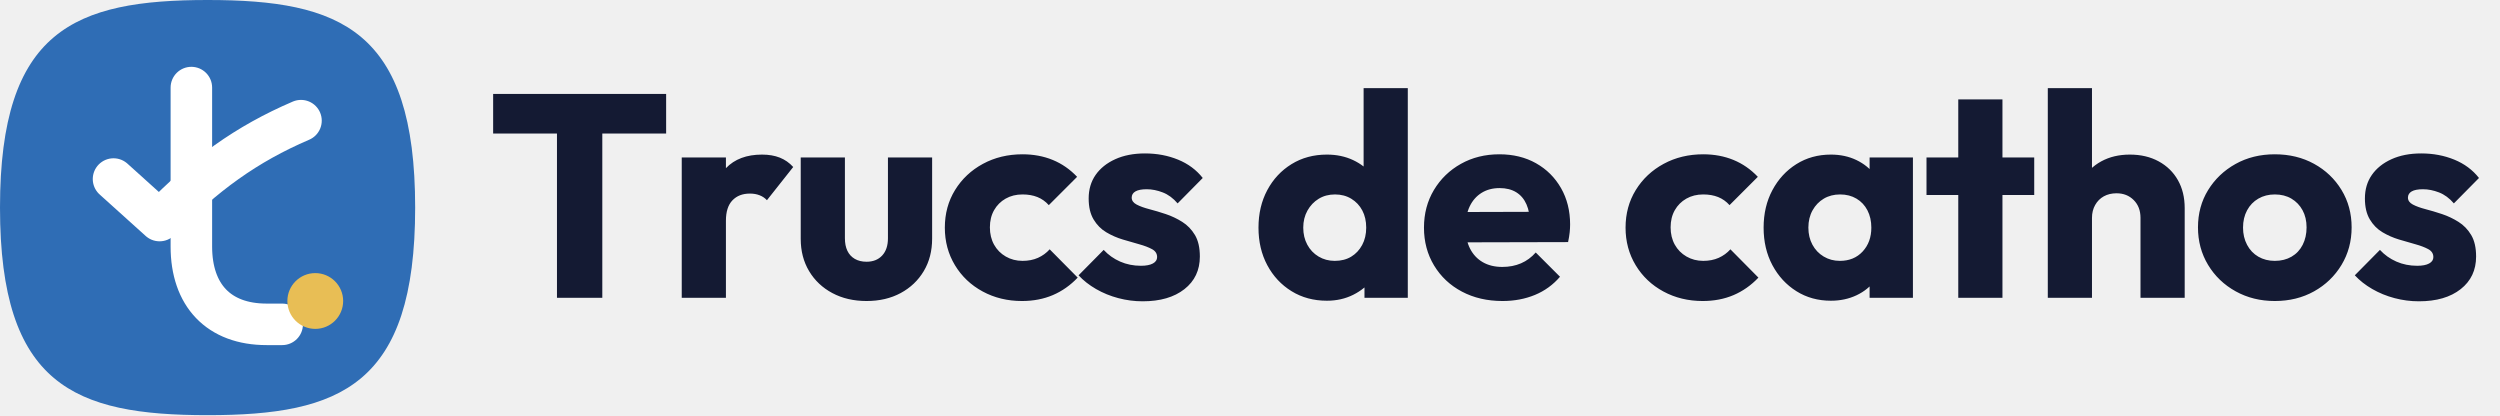
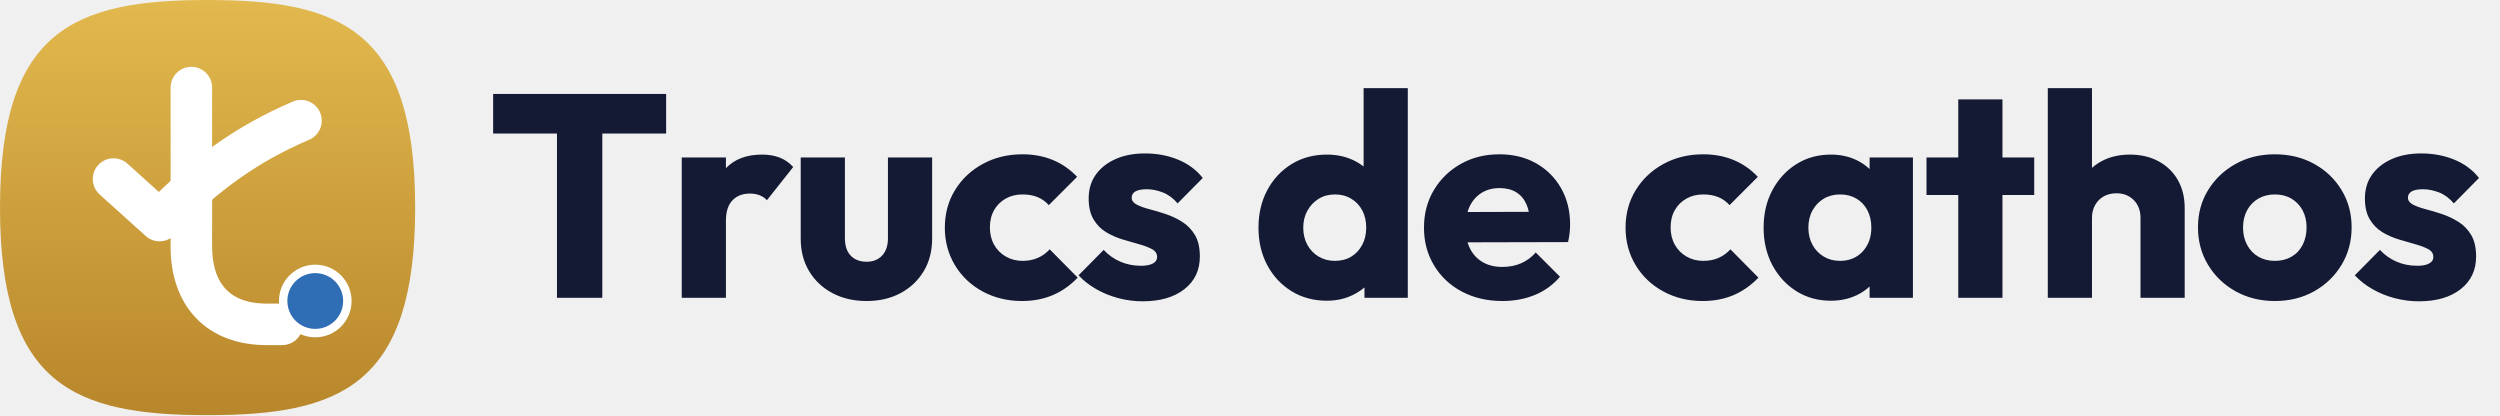
<svg xmlns="http://www.w3.org/2000/svg" viewBox="0 0 554 92" width="554" height="92" role="img" aria-label="Trucs de cathos">
  <g transform="translate(0 0) scale(1.4375)">
-     <path d="M32 0C52.5 0 64 4.6 64 32S52.5 64 32 64 0 59.4 0 32 11.5 0 32 0Z" fill="#2F6DB5" />
+     <defs>
+       <linearGradient id="tdc-or" x1="0" y1="0" x2="0" y2="1">
+         <stop offset="0" stop-color="#E2B94E" />
+         <stop offset="1" stop-color="#B8862B" />
+       </linearGradient>
+     </defs>
+     <path d="M32 0C52.5 0 64 4.6 64 32S52.5 64 32 64 0 59.4 0 32 11.5 0 32 0Z" fill="url(#tdc-or)" />
    <path d="M29.5 13.5V38c0 7.5 4.2 12 11.6 12h2.4" fill="none" stroke="#FFFFFF" stroke-width="6.4" stroke-linecap="round" stroke-linejoin="round" />
    <path d="M17.5 27.6 24.6 34C31.5 26.9 38 22.2 46.4 18.6" fill="none" stroke="#FFFFFF" stroke-width="6.4" stroke-linecap="round" stroke-linejoin="round" />
-     <circle cx="48.6" cy="46.4" r="4.3" fill="#E8BE55" />
+     <circle cx="48.6" cy="46.4" r="5.6" fill="#FFFFFF" />
+     <circle cx="48.6" cy="46.4" r="4.3" fill="#2F6DB5" />
  </g>
  <path d="M123.424 66.0V21.456H133.472V66.0ZM109.28 29.584V20.816H147.616V29.584ZM151.072 66.0V34.896H160.864V66.0ZM160.864 48.912 156.768 45.712Q157.984 40.272 160.864 37.264Q163.744 34.256 168.864 34.256Q171.104 34.256 172.8 34.928Q174.496 35.6 175.776 37.008L169.952 44.368Q169.312 43.664 168.352 43.28Q167.392 42.896 166.176 42.896Q163.744 42.896 162.304 44.4Q160.864 45.904 160.864 48.912ZM192.032 66.704Q187.744 66.704 184.448 64.944Q181.152 63.184 179.296 60.08Q177.44 56.976 177.44 52.944V34.896H187.232V52.816Q187.232 54.416 187.776 55.568Q188.32 56.72 189.408 57.36Q190.496 58.0 192.032 58.0Q194.208 58.0 195.488 56.624Q196.768 55.248 196.768 52.816V34.896H206.56V52.88Q206.56 56.976 204.704 60.08Q202.848 63.184 199.584 64.944Q196.32 66.704 192.032 66.704ZM226.464 66.704Q221.664 66.704 217.76 64.592Q213.856 62.48 211.616 58.768Q209.376 55.056 209.376 50.448Q209.376 45.776 211.648 42.096Q213.92 38.416 217.824 36.304Q221.728 34.192 226.592 34.192Q230.24 34.192 233.28 35.44Q236.32 36.688 238.688 39.184L232.416 45.456Q231.328 44.24 229.888 43.664Q228.448 43.088 226.592 43.088Q224.48 43.088 222.848 44.016Q221.216 44.944 220.288 46.576Q219.36 48.208 219.36 50.384Q219.36 52.56 220.288 54.224Q221.216 55.888 222.88 56.848Q224.544 57.808 226.592 57.808Q228.512 57.808 230.016 57.136Q231.52 56.464 232.608 55.248L238.816 61.52Q236.384 64.08 233.312 65.392Q230.24 66.704 226.464 66.704ZM253.216 66.768Q250.464 66.768 247.808 66.064Q245.152 65.36 242.88 64.048Q240.608 62.736 239.008 61.008L244.576 55.376Q246.112 57.04 248.224 57.968Q250.336 58.896 252.832 58.896Q254.56 58.896 255.488 58.384Q256.416 57.872 256.416 56.976Q256.416 55.824 255.296 55.216Q254.176 54.608 252.448 54.128Q250.72 53.648 248.8 53.072Q246.88 52.496 245.152 51.472Q243.424 50.448 242.336 48.624Q241.248 46.8 241.248 43.984Q241.248 40.976 242.784 38.768Q244.32 36.56 247.136 35.28Q249.952 34.0 253.728 34.0Q257.696 34.0 261.056 35.376Q264.416 36.752 266.528 39.44L260.96 45.072Q259.488 43.344 257.664 42.64Q255.84 41.936 254.112 41.936Q252.448 41.936 251.616 42.416Q250.784 42.896 250.784 43.792Q250.784 44.752 251.872 45.328Q252.96 45.904 254.688 46.352Q256.416 46.8 258.336 47.44Q260.256 48.08 261.984 49.168Q263.712 50.256 264.8 52.08Q265.888 53.904 265.888 56.848Q265.888 61.392 262.464 64.08Q259.04 66.768 253.216 66.768ZM294.048 66.64Q289.632 66.64 286.208 64.528Q282.784 62.416 280.832 58.768Q278.88 55.12 278.88 50.448Q278.88 45.776 280.832 42.128Q282.784 38.48 286.208 36.368Q289.632 34.256 294.048 34.256Q297.248 34.256 299.84 35.472Q302.432 36.688 304.128 38.832Q305.824 40.976 306.016 43.728V56.848Q305.824 59.6 304.16 61.808Q302.496 64.016 299.872 65.328Q297.248 66.64 294.048 66.64ZM295.776 57.808Q297.888 57.808 299.424 56.88Q300.96 55.952 301.856 54.288Q302.752 52.624 302.752 50.448Q302.752 48.272 301.888 46.64Q301.024 45.008 299.456 44.048Q297.888 43.088 295.84 43.088Q293.792 43.088 292.224 44.048Q290.656 45.008 289.728 46.672Q288.8 48.336 288.8 50.448Q288.8 52.56 289.696 54.224Q290.592 55.888 292.192 56.848Q293.792 57.808 295.776 57.808ZM311.968 66.0H302.368V57.616L303.84 50.064L302.176 42.512V19.536H311.968ZM332.96 66.704Q327.904 66.704 323.968 64.624Q320.032 62.544 317.792 58.832Q315.552 55.12 315.552 50.448Q315.552 45.776 317.76 42.096Q319.968 38.416 323.744 36.304Q327.52 34.192 332.256 34.192Q336.864 34.192 340.384 36.176Q343.904 38.16 345.92 41.68Q347.936 45.2 347.936 49.744Q347.936 50.576 347.84 51.504Q347.744 52.432 347.488 53.648L320.672 53.712V46.992L343.328 46.928L339.104 49.744Q339.04 47.056 338.272 45.296Q337.504 43.536 336.0 42.608Q334.496 41.68 332.32 41.68Q330.016 41.68 328.32 42.736Q326.624 43.792 325.696 45.712Q324.768 47.632 324.768 50.384Q324.768 53.136 325.76 55.088Q326.752 57.04 328.576 58.096Q330.4 59.152 332.896 59.152Q335.2 59.152 337.056 58.352Q338.912 57.552 340.32 55.952L345.696 61.328Q343.392 64.016 340.128 65.36Q336.864 66.704 332.96 66.704ZM377.312 66.704Q372.512 66.704 368.608 64.592Q364.704 62.48 362.464 58.768Q360.224 55.056 360.224 50.448Q360.224 45.776 362.496 42.096Q364.768 38.416 368.672 36.304Q372.576 34.192 377.44 34.192Q381.088 34.192 384.128 35.44Q387.168 36.688 389.536 39.184L383.264 45.456Q382.176 44.24 380.736 43.664Q379.296 43.088 377.44 43.088Q375.328 43.088 373.696 44.016Q372.064 44.944 371.136 46.576Q370.208 48.208 370.208 50.384Q370.208 52.56 371.136 54.224Q372.064 55.888 373.728 56.848Q375.392 57.808 377.44 57.808Q379.36 57.808 380.864 57.136Q382.368 56.464 383.456 55.248L389.664 61.52Q387.232 64.08 384.16 65.392Q381.088 66.704 377.312 66.704ZM405.728 66.64Q401.44 66.64 398.08 64.528Q394.72 62.416 392.768 58.768Q390.816 55.12 390.816 50.448Q390.816 45.776 392.768 42.128Q394.72 38.48 398.08 36.368Q401.44 34.256 405.728 34.256Q408.864 34.256 411.392 35.472Q413.92 36.688 415.52 38.832Q417.12 40.976 417.312 43.728V57.168Q417.12 59.92 415.552 62.064Q413.984 64.208 411.424 65.424Q408.864 66.64 405.728 66.64ZM407.712 57.808Q410.848 57.808 412.768 55.728Q414.688 53.648 414.688 50.448Q414.688 48.272 413.824 46.608Q412.96 44.944 411.392 44.016Q409.824 43.088 407.776 43.088Q405.728 43.088 404.16 44.016Q402.592 44.944 401.664 46.608Q400.736 48.272 400.736 50.448Q400.736 52.56 401.632 54.224Q402.528 55.888 404.128 56.848Q405.728 57.808 407.712 57.808ZM414.304 66.0V57.616L415.776 50.064L414.304 42.512V34.896H423.904V66.0ZM433.952 66.0V22.032H443.744V66.0ZM426.912 43.216V34.896H450.784V43.216ZM474.336 66.0V48.272Q474.336 45.84 472.832 44.336Q471.328 42.832 469.024 42.832Q467.424 42.832 466.208 43.504Q464.992 44.176 464.288 45.424Q463.584 46.672 463.584 48.272L459.808 46.416Q459.808 42.768 461.344 40.016Q462.88 37.264 465.632 35.76Q468.384 34.256 471.968 34.256Q475.616 34.256 478.368 35.76Q481.12 37.264 482.624 39.92Q484.128 42.576 484.128 46.096V66.0ZM453.792 66.0V19.536H463.584V66.0ZM504.096 66.704Q499.296 66.704 495.424 64.56Q491.552 62.416 489.312 58.704Q487.072 54.992 487.072 50.384Q487.072 45.776 489.312 42.128Q491.552 38.48 495.392 36.336Q499.232 34.192 504.096 34.192Q508.96 34.192 512.8 36.304Q516.64 38.416 518.88 42.096Q521.12 45.776 521.12 50.384Q521.12 54.992 518.88 58.704Q516.64 62.416 512.8 64.56Q508.96 66.704 504.096 66.704ZM504.096 57.808Q506.208 57.808 507.808 56.88Q509.408 55.952 510.272 54.256Q511.136 52.56 511.136 50.384Q511.136 48.208 510.24 46.576Q509.344 44.944 507.776 44.016Q506.208 43.088 504.096 43.088Q502.048 43.088 500.448 44.016Q498.848 44.944 497.952 46.608Q497.056 48.272 497.056 50.448Q497.056 52.56 497.952 54.256Q498.848 55.952 500.448 56.88Q502.048 57.808 504.096 57.808ZM536.032 66.768Q533.28 66.768 530.624 66.064Q527.968 65.36 525.696 64.048Q523.424 62.736 521.824 61.008L527.392 55.376Q528.928 57.04 531.04 57.968Q533.152 58.896 535.648 58.896Q537.376 58.896 538.304 58.384Q539.232 57.872 539.232 56.976Q539.232 55.824 538.112 55.216Q536.992 54.608 535.264 54.128Q533.536 53.648 531.616 53.072Q529.696 52.496 527.968 51.472Q526.24 50.448 525.152 48.624Q524.064 46.8 524.064 43.984Q524.064 40.976 525.6 38.768Q527.136 36.56 529.952 35.28Q532.768 34.0 536.544 34.0Q540.512 34.0 543.872 35.376Q547.232 36.752 549.344 39.44L543.776 45.072Q542.304 43.344 540.48 42.64Q538.656 41.936 536.928 41.936Q535.264 41.936 534.432 42.416Q533.6 42.896 533.6 43.792Q533.6 44.752 534.688 45.328Q535.776 45.904 537.504 46.352Q539.232 46.8 541.152 47.44Q543.072 48.08 544.8 49.168Q546.528 50.256 547.616 52.08Q548.704 53.904 548.704 56.848Q548.704 61.392 545.28 64.08Q541.856 66.768 536.032 66.768Z" fill="#141A33" />
</svg>
